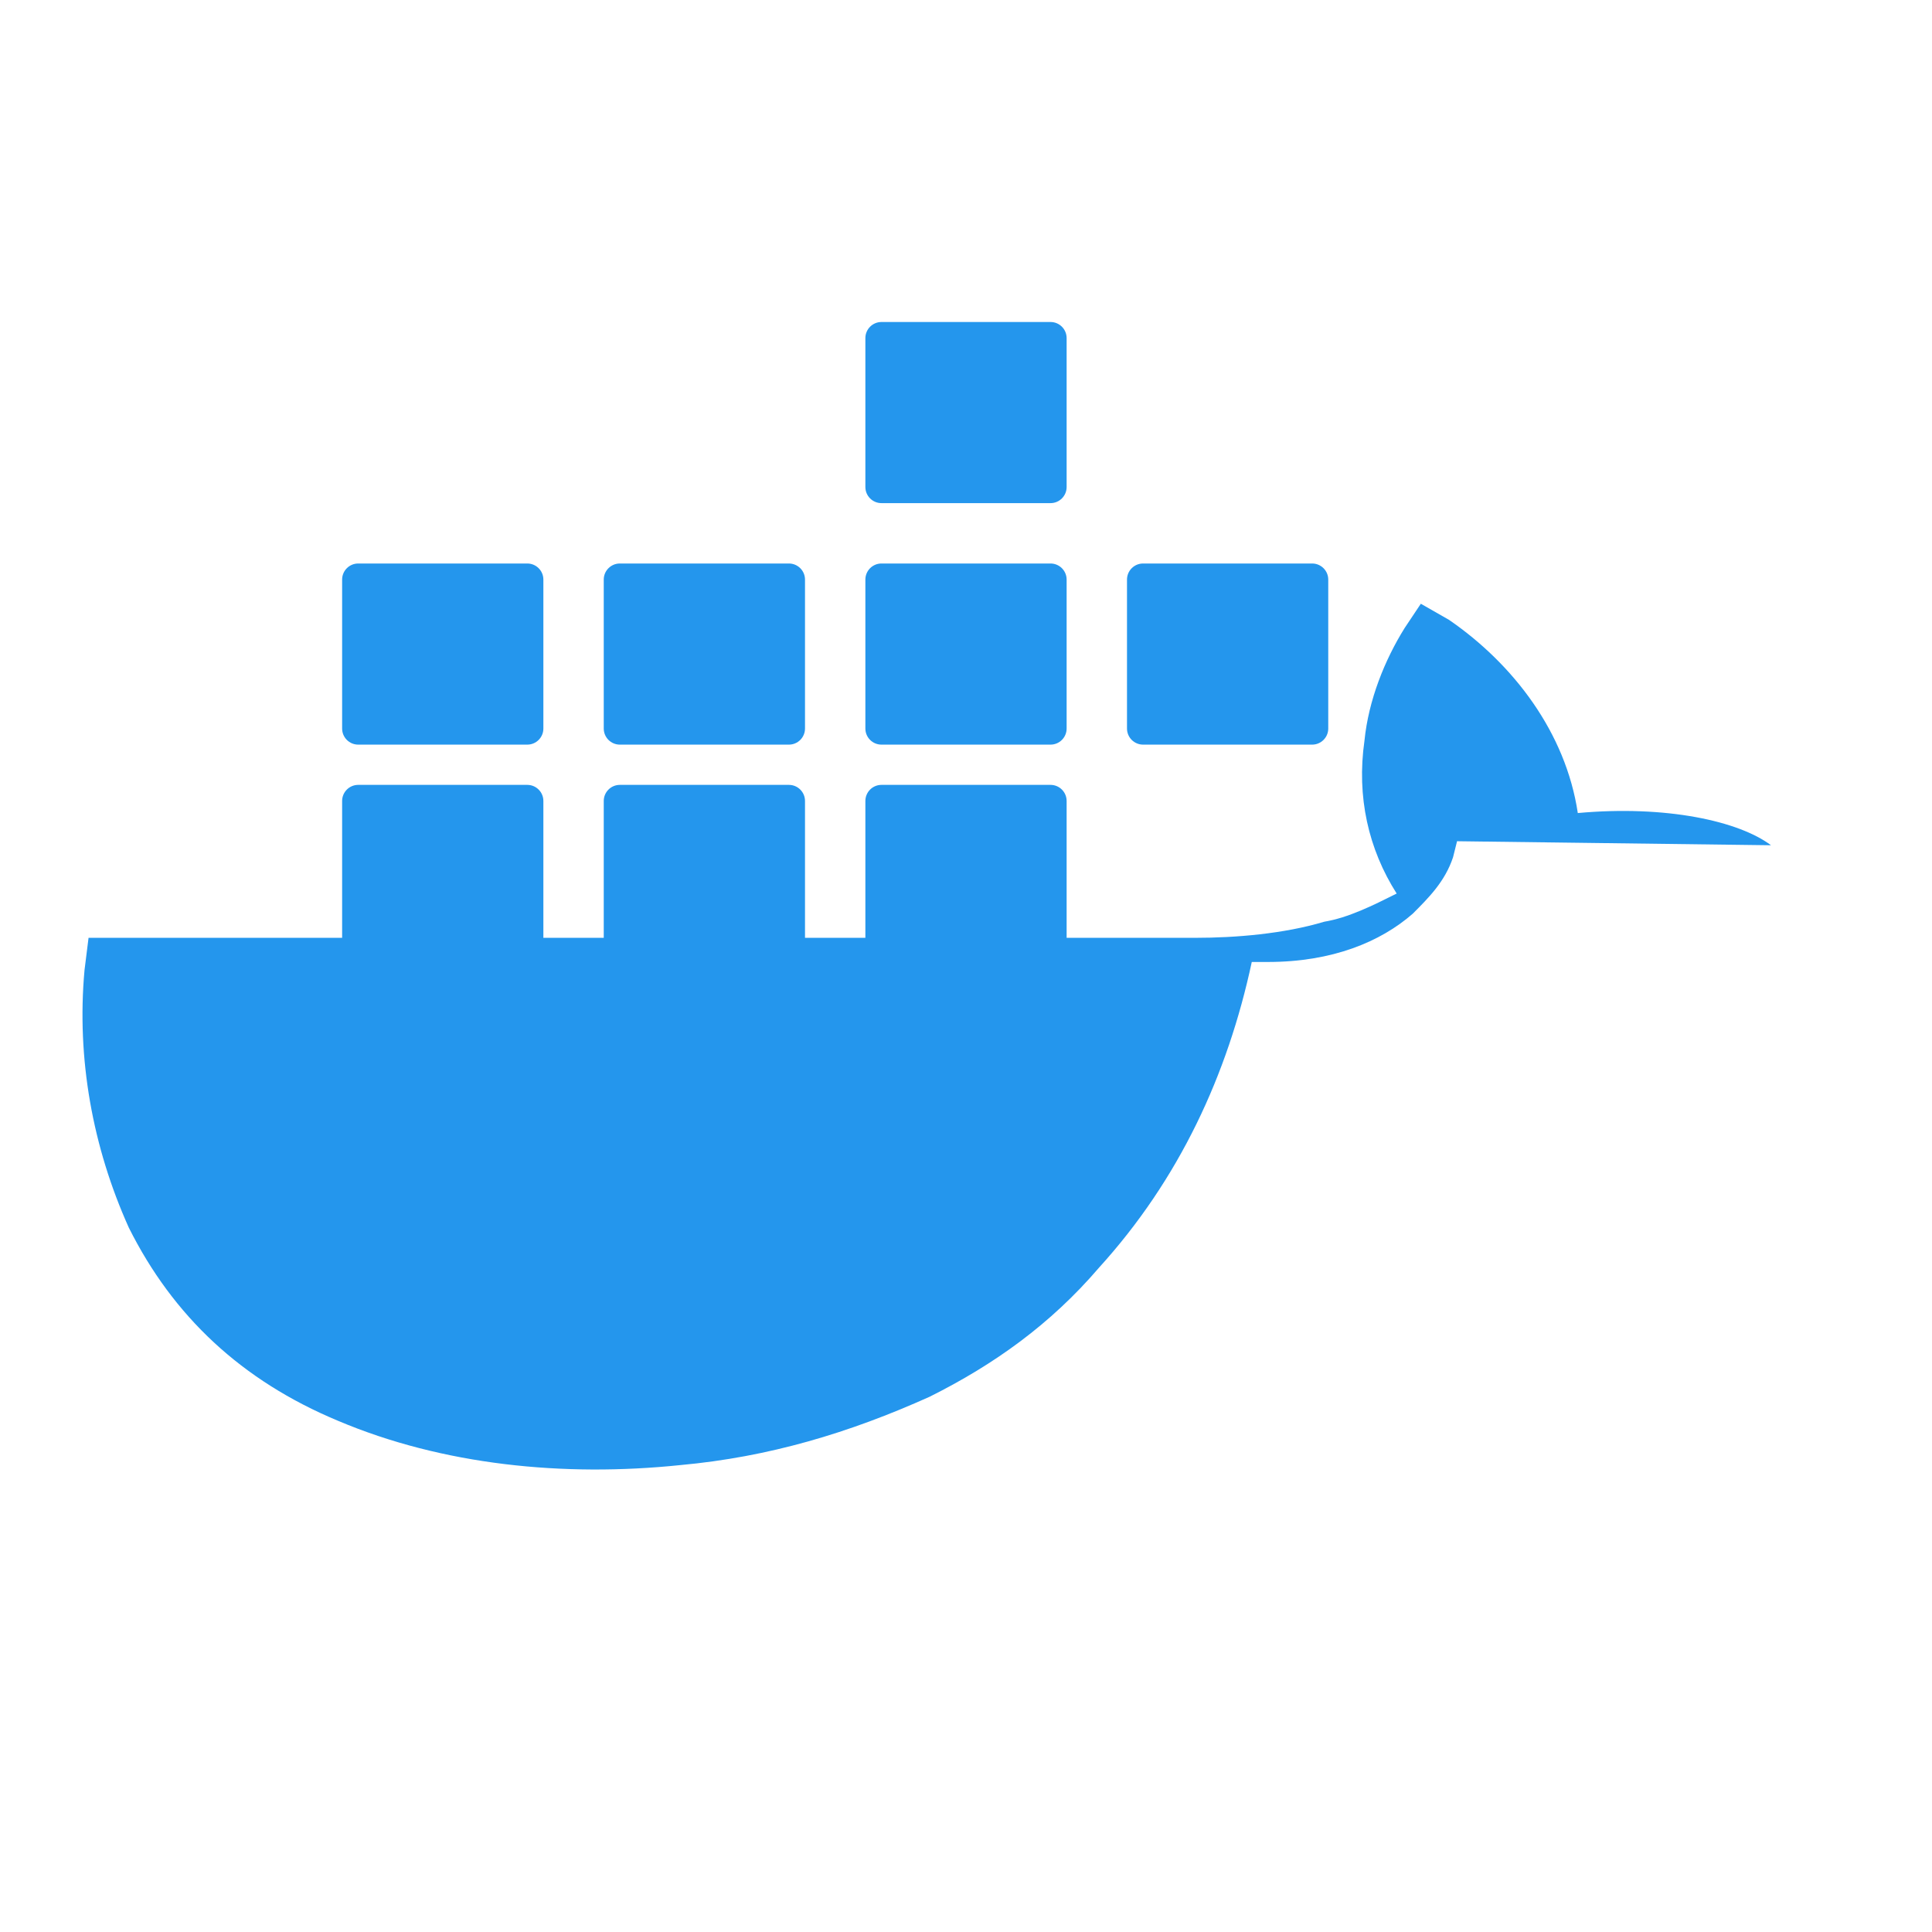
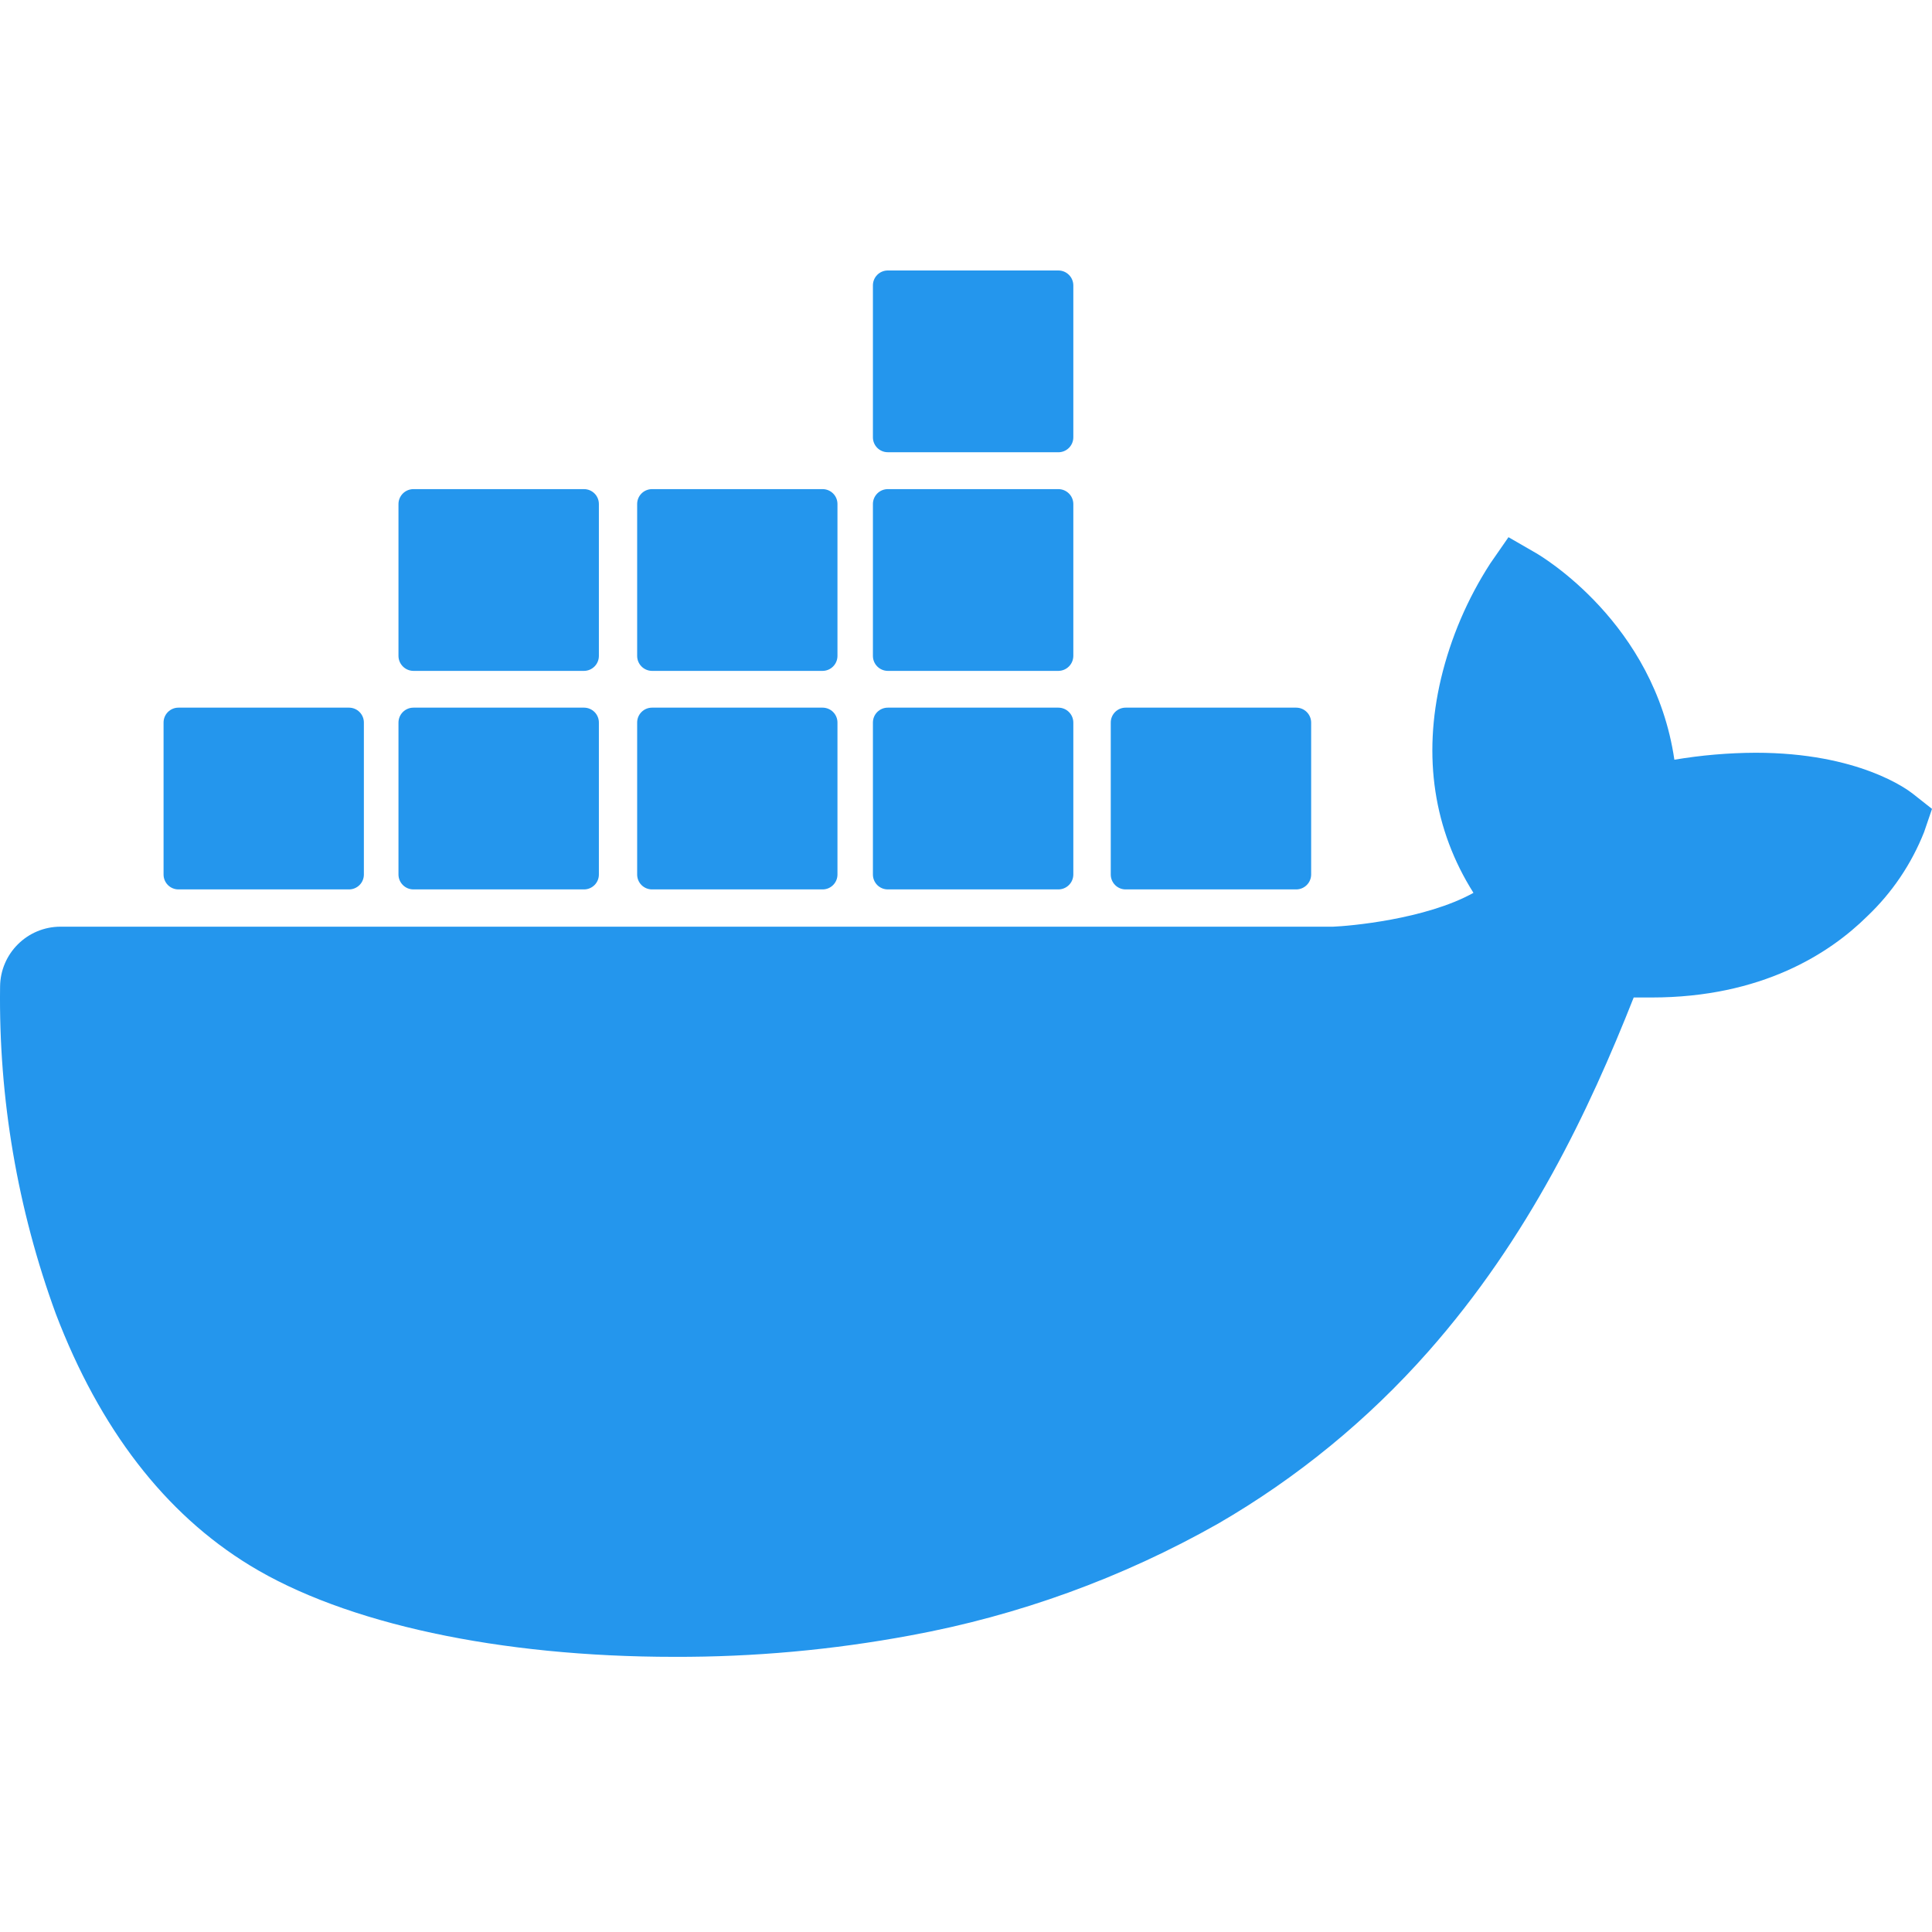
- <svg xmlns="http://www.w3.org/2000/svg" viewBox="0 0 48 48">
-   <path d="M44 21c-.8-.6-2.6-1-4.8-.8-.3-2-1.6-3.7-3.2-4.8l-.7-.4-.4.6c-.5.8-.9 1.8-1 2.8-.2 1.4.1 2.7.8 3.8-.6.3-1.2.6-1.8.7-1 .3-2.2.4-3.2.4H2.2l-.1.8c-.2 2.2.2 4.4 1.1 6.4 1.1 2.2 2.8 3.8 5.2 4.8 2.6 1.1 5.6 1.4 8.5 1.1 2.2-.2 4.2-.8 6.2-1.7 1.6-.8 3-1.8 4.2-3.2 2-2.2 3.2-4.8 3.8-7.6h.4c1.6 0 2.8-.5 3.6-1.2.4-.4.8-.8 1-1.4l.1-.4z" fill="#2496ED" />
-   <rect x="21.5" y="14" width="5" height="4.5" rx="0.4" fill="#2496ED" />
-   <rect x="15" y="14" width="5" height="4.5" rx="0.4" fill="#2496ED" />
-   <rect x="8.5" y="14" width="5" height="4.5" rx="0.4" fill="#2496ED" />
-   <rect x="21.5" y="8" width="5" height="4.5" rx="0.4" fill="#2496ED" />
-   <rect x="28" y="14" width="5" height="4.5" rx="0.4" fill="#2496ED" />
-   <rect x="8.5" y="19.5" width="5" height="4.5" rx="0.4" fill="#2496ED" />
-   <rect x="15" y="19.5" width="5" height="4.5" rx="0.4" fill="#2496ED" />
-   <rect x="21.5" y="19.5" width="5" height="4.5" rx="0.4" fill="#2496ED" />
+ <svg xmlns="http://www.w3.org/2000/svg" fill="none" viewBox="0 0 100 100">
+   <path fill="#2496ED" d="M99.014 41.089c-.271-.216-2.803-2.127-8.142-2.127a26 26 0 0 0-4.207.361c-1.034-7.083-6.89-10.536-7.153-10.691l-1.433-.827-.943 1.36a19.2 19.2 0 0 0-2.55 5.96c-.955 4.043-.374 7.841 1.68 11.088-2.48 1.382-6.459 1.722-7.264 1.752H3.131a3.13 3.13 0 0 0-3.127 3.113A47.4 47.4 0 0 0 2.89 68.005c2.27 5.95 5.645 10.334 10.037 13.017 4.922 3.014 12.918 4.736 21.982 4.736a65.6 65.6 0 0 0 12.207-1.107 51 51 0 0 0 15.932-5.787 43.8 43.8 0 0 0 10.872-8.9c5.22-5.908 8.328-12.487 10.64-18.334h.922c5.714 0 9.227-2.287 11.165-4.203a12.2 12.2 0 0 0 2.945-4.362l.409-1.197z" />
+   <path fill="#2496ED" d="M9.236 46.036h8.827a.77.77 0 0 0 .771-.77v-7.863a.77.77 0 0 0-.766-.775H9.236a.77.77 0 0 0-.77.77v7.867a.77.77 0 0 0 .77.771m12.164 0h8.828a.77.77 0 0 0 .77-.77v-7.863a.77.77 0 0 0-.766-.775H21.4a.775.775 0 0 0-.775.775v7.862a.775.775 0 0 0 .775.771m12.35 0h8.827a.77.77 0 0 0 .77-.77v-7.863a.77.77 0 0 0-.766-.775h-8.832a.77.77 0 0 0-.77.77v7.867a.77.77 0 0 0 .77.771m12.204 0h8.827a.775.775 0 0 0 .775-.77v-7.863a.775.775 0 0 0-.775-.775h-8.827a.77.77 0 0 0-.771.77v7.867a.77.77 0 0 0 .77.771M21.4 34.725h8.828a.775.775 0 0 0 .77-.775v-7.863a.77.77 0 0 0-.77-.77H21.4a.775.775 0 0 0-.775.77v7.863a.78.78 0 0 0 .775.775m12.35 0h8.827a.775.775 0 0 0 .77-.775v-7.863a.77.77 0 0 0-.77-.77H33.75a.77.77 0 0 0-.771.77v7.863c0 .426.344.772.77.775m12.204 0h8.827a.78.78 0 0 0 .775-.775v-7.863a.775.775 0 0 0-.775-.77h-8.827a.77.77 0 0 0-.771.77v7.863c0 .426.344.772.77.775m.001-11.316h8.827a.775.775 0 0 0 .775-.77V14.77a.775.775 0 0 0-.775-.77h-8.827a.77.77 0 0 0-.771.77v7.867c0 .426.345.77.77.77m12.311 22.629h8.827a.775.775 0 0 0 .775-.77v-7.863a.775.775 0 0 0-.775-.775h-8.827a.77.77 0 0 0-.77.77v7.867a.77.77 0 0 0 .77.771" />
</svg>
